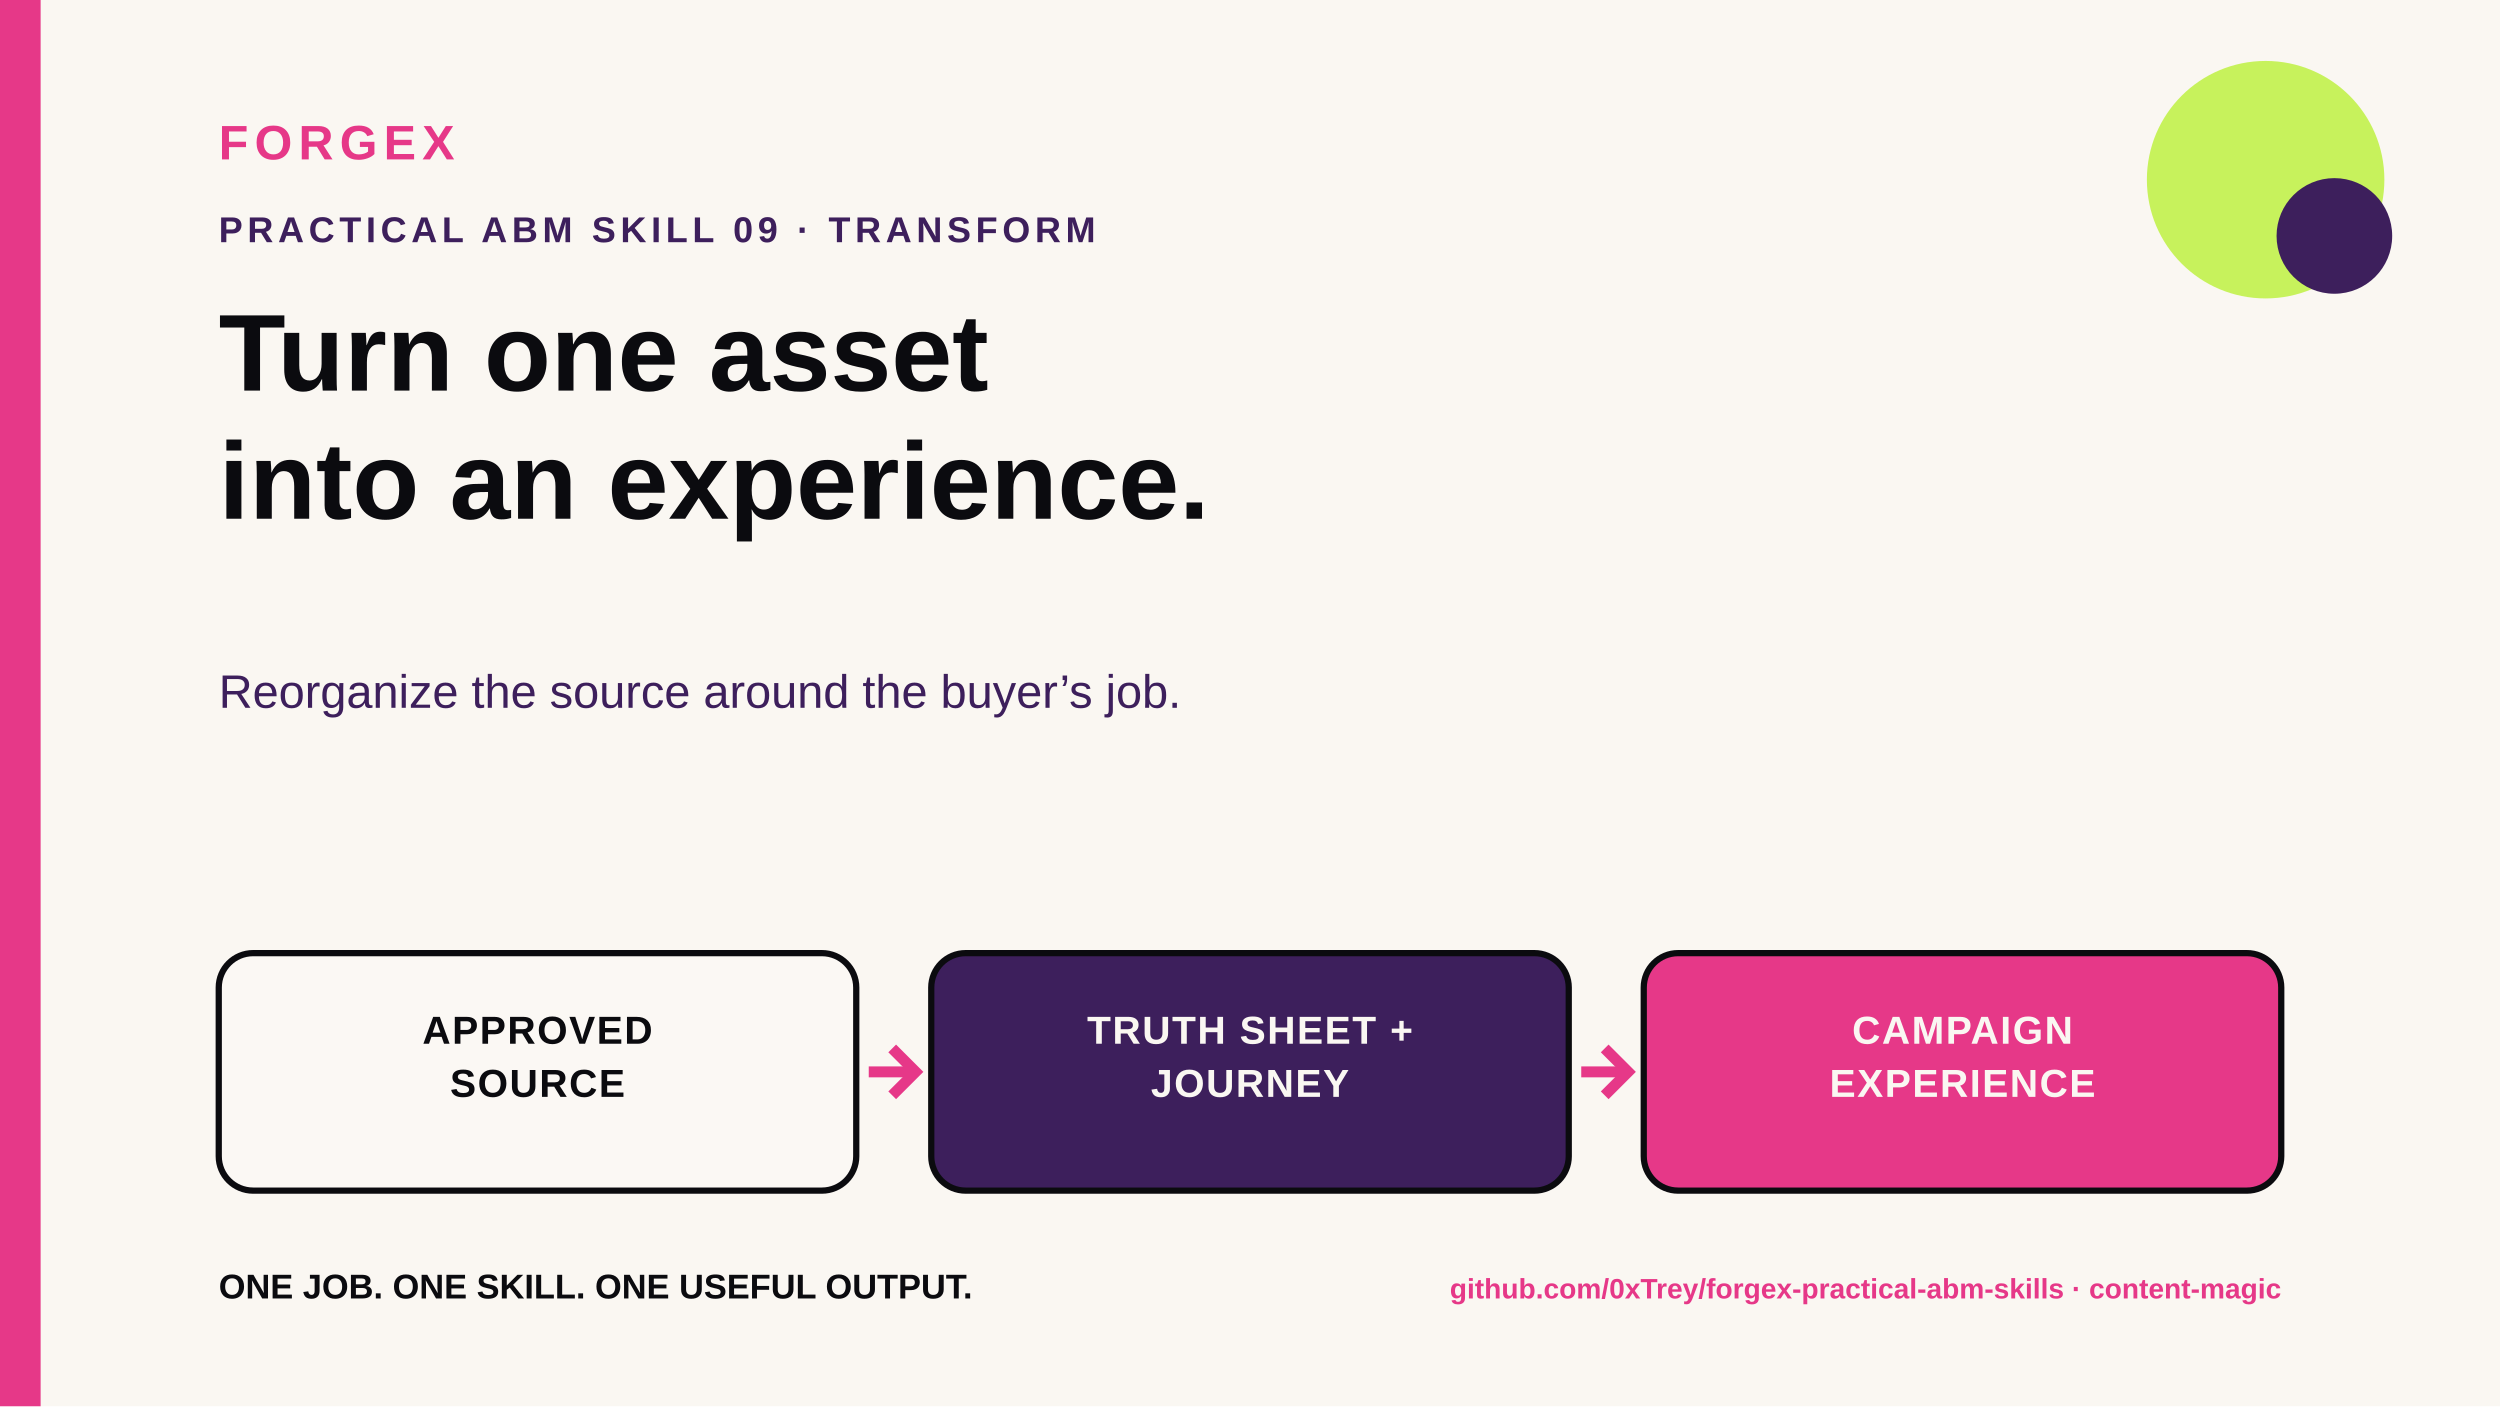
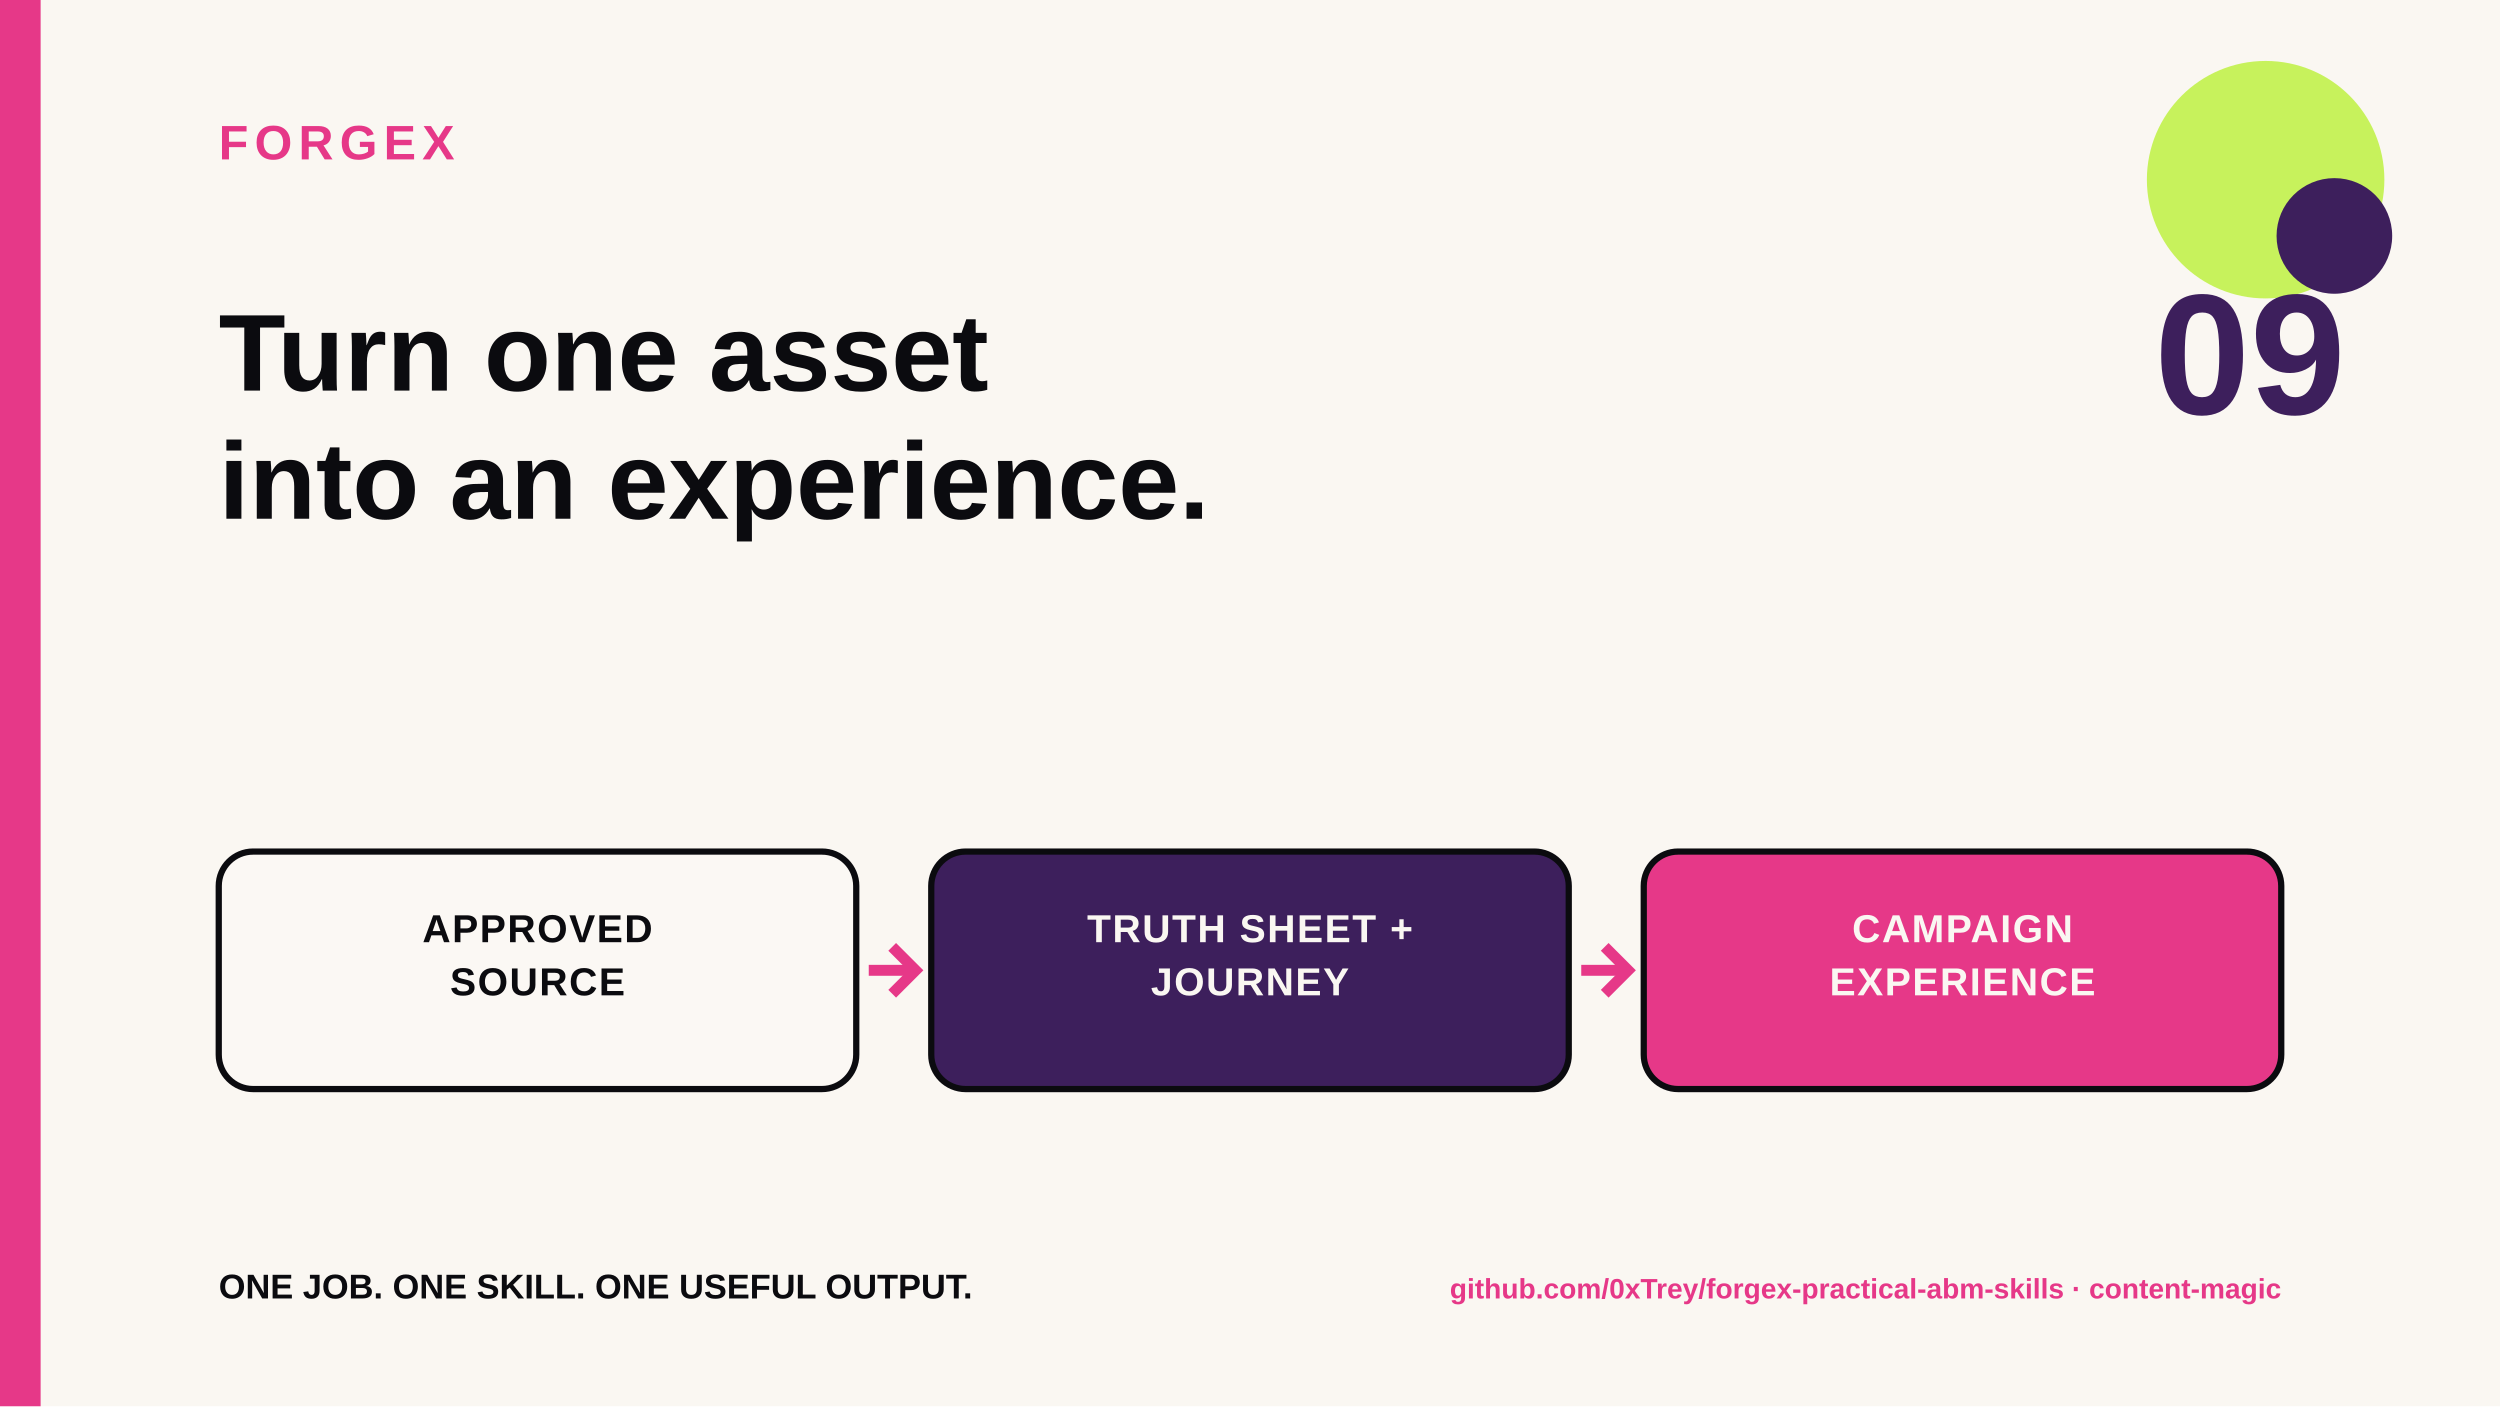
<svg xmlns="http://www.w3.org/2000/svg" width="1600" height="900" viewBox="0 0 1600 900">
  <rect width="1600" height="900" fill="#FAF7F2" />
  <rect x="0" y="0" width="26" height="900" fill="#E63888" />
  <circle cx="1450" cy="115" r="76" fill="#C7F25C" />
  <circle cx="1494" cy="151" r="37" fill="#3D1F5C" />
  <text x="140" y="102" font-family="Arial, Helvetica, sans-serif" font-size="31" font-weight="900" fill="#E63888" letter-spacing="4">FORGEX</text>
-   <text x="140" y="155" font-family="Arial, Helvetica, sans-serif" font-size="23" font-weight="800" fill="#3D1F5C" letter-spacing="3">PRACTICAL ABM SKILL 09 · TRANSFORM</text>
+   <text x="1440" y="265" text-anchor="middle" font-family="Arial, Helvetica, sans-serif" font-size="110" font-weight="900" fill="#3D1F5C">09</text>
  <text x="140" y="250" fill="#0B0B0F" font-family="Arial, Helvetica, sans-serif" font-size="70" font-weight="900">Turn one asset</text>
  <text x="140" y="332" fill="#0B0B0F" font-family="Arial, Helvetica, sans-serif" font-size="70" font-weight="900">into an experience.</text>
-   <text x="140" y="453" font-family="Arial, Helvetica, sans-serif" font-size="30" fill="#3D1F5C">Reorganize the source around the buyer’s job.</text>
-   <rect x="140" y="610" width="408" height="152" rx="22" fill="#FBF8F4" stroke="#0B0B0F" stroke-width="4" />
-   <path d="M 556 686 L 586 686" stroke="#E63888" stroke-width="7" />
-   <path d="M 571 671 L 586 686 L 571 701" fill="none" stroke="#E63888" stroke-width="7" />
-   <text x="344" y="668" text-anchor="middle" fill="#0B0B0F" font-family="Arial, Helvetica, sans-serif" font-size="25" font-weight="800" letter-spacing="1">APPROVED</text>
-   <text x="344" y="702" text-anchor="middle" fill="#0B0B0F" font-family="Arial, Helvetica, sans-serif" font-size="25" font-weight="800" letter-spacing="1">SOURCE</text>
-   <rect x="596" y="610" width="408" height="152" rx="22" fill="#3D1F5C" stroke="#0B0B0F" stroke-width="4" />
-   <path d="M 1012 686 L 1042 686" stroke="#E63888" stroke-width="7" />
-   <path d="M 1027 671 L 1042 686 L 1027 701" fill="none" stroke="#E63888" stroke-width="7" />
-   <text x="800" y="668" text-anchor="middle" fill="#FAF7F2" font-family="Arial, Helvetica, sans-serif" font-size="25" font-weight="800" letter-spacing="1">TRUTH SHEET +</text>
-   <text x="800" y="702" text-anchor="middle" fill="#FAF7F2" font-family="Arial, Helvetica, sans-serif" font-size="25" font-weight="800" letter-spacing="1">JOURNEY</text>
-   <rect x="1052" y="610" width="408" height="152" rx="22" fill="#E63888" stroke="#0B0B0F" stroke-width="4" />
-   <text x="1256" y="668" text-anchor="middle" fill="#FAF7F2" font-family="Arial, Helvetica, sans-serif" font-size="25" font-weight="800" letter-spacing="1">CAMPAIGN</text>
-   <text x="1256" y="702" text-anchor="middle" fill="#FAF7F2" font-family="Arial, Helvetica, sans-serif" font-size="25" font-weight="800" letter-spacing="1">EXPERIENCE</text>
+   <rect x="140" y="545" width="408" height="152" rx="22" fill="#FBF8F4" stroke="#0B0B0F" stroke-width="4" />
+   <path d="M 556 621 L 586 621" stroke="#E63888" stroke-width="7" />
+   <path d="M 571 606 L 586 621 L 571 636" fill="none" stroke="#E63888" stroke-width="7" />
+   <text x="344" y="603" text-anchor="middle" fill="#0B0B0F" font-family="Arial, Helvetica, sans-serif" font-size="25" font-weight="800" letter-spacing="1">APPROVED</text>
+   <text x="344" y="637" text-anchor="middle" fill="#0B0B0F" font-family="Arial, Helvetica, sans-serif" font-size="25" font-weight="800" letter-spacing="1">SOURCE</text>
+   <rect x="596" y="545" width="408" height="152" rx="22" fill="#3D1F5C" stroke="#0B0B0F" stroke-width="4" />
+   <path d="M 1012 621 L 1042 621" stroke="#E63888" stroke-width="7" />
+   <path d="M 1027 606 L 1042 621 L 1027 636" fill="none" stroke="#E63888" stroke-width="7" />
+   <text x="800" y="603" text-anchor="middle" fill="#FAF7F2" font-family="Arial, Helvetica, sans-serif" font-size="25" font-weight="800" letter-spacing="1">TRUTH SHEET +</text>
+   <text x="800" y="637" text-anchor="middle" fill="#FAF7F2" font-family="Arial, Helvetica, sans-serif" font-size="25" font-weight="800" letter-spacing="1">JOURNEY</text>
+   <rect x="1052" y="545" width="408" height="152" rx="22" fill="#E63888" stroke="#0B0B0F" stroke-width="4" />
+   <text x="1256" y="603" text-anchor="middle" fill="#FAF7F2" font-family="Arial, Helvetica, sans-serif" font-size="25" font-weight="800" letter-spacing="1">CAMPAIGN</text>
+   <text x="1256" y="637" text-anchor="middle" fill="#FAF7F2" font-family="Arial, Helvetica, sans-serif" font-size="25" font-weight="800" letter-spacing="1">EXPERIENCE</text>
  <text x="140" y="831" font-family="Arial, Helvetica, sans-serif" font-size="22" font-weight="700" fill="#0B0B0F">ONE JOB. ONE SKILL. ONE USEFUL OUTPUT.</text>
  <text x="1460" y="831" text-anchor="end" font-family="Arial, Helvetica, sans-serif" font-size="18" font-weight="700" fill="#E63888">github.com/0xTrey/forgex-practical-abm-skills · content-magic</text>
</svg>
